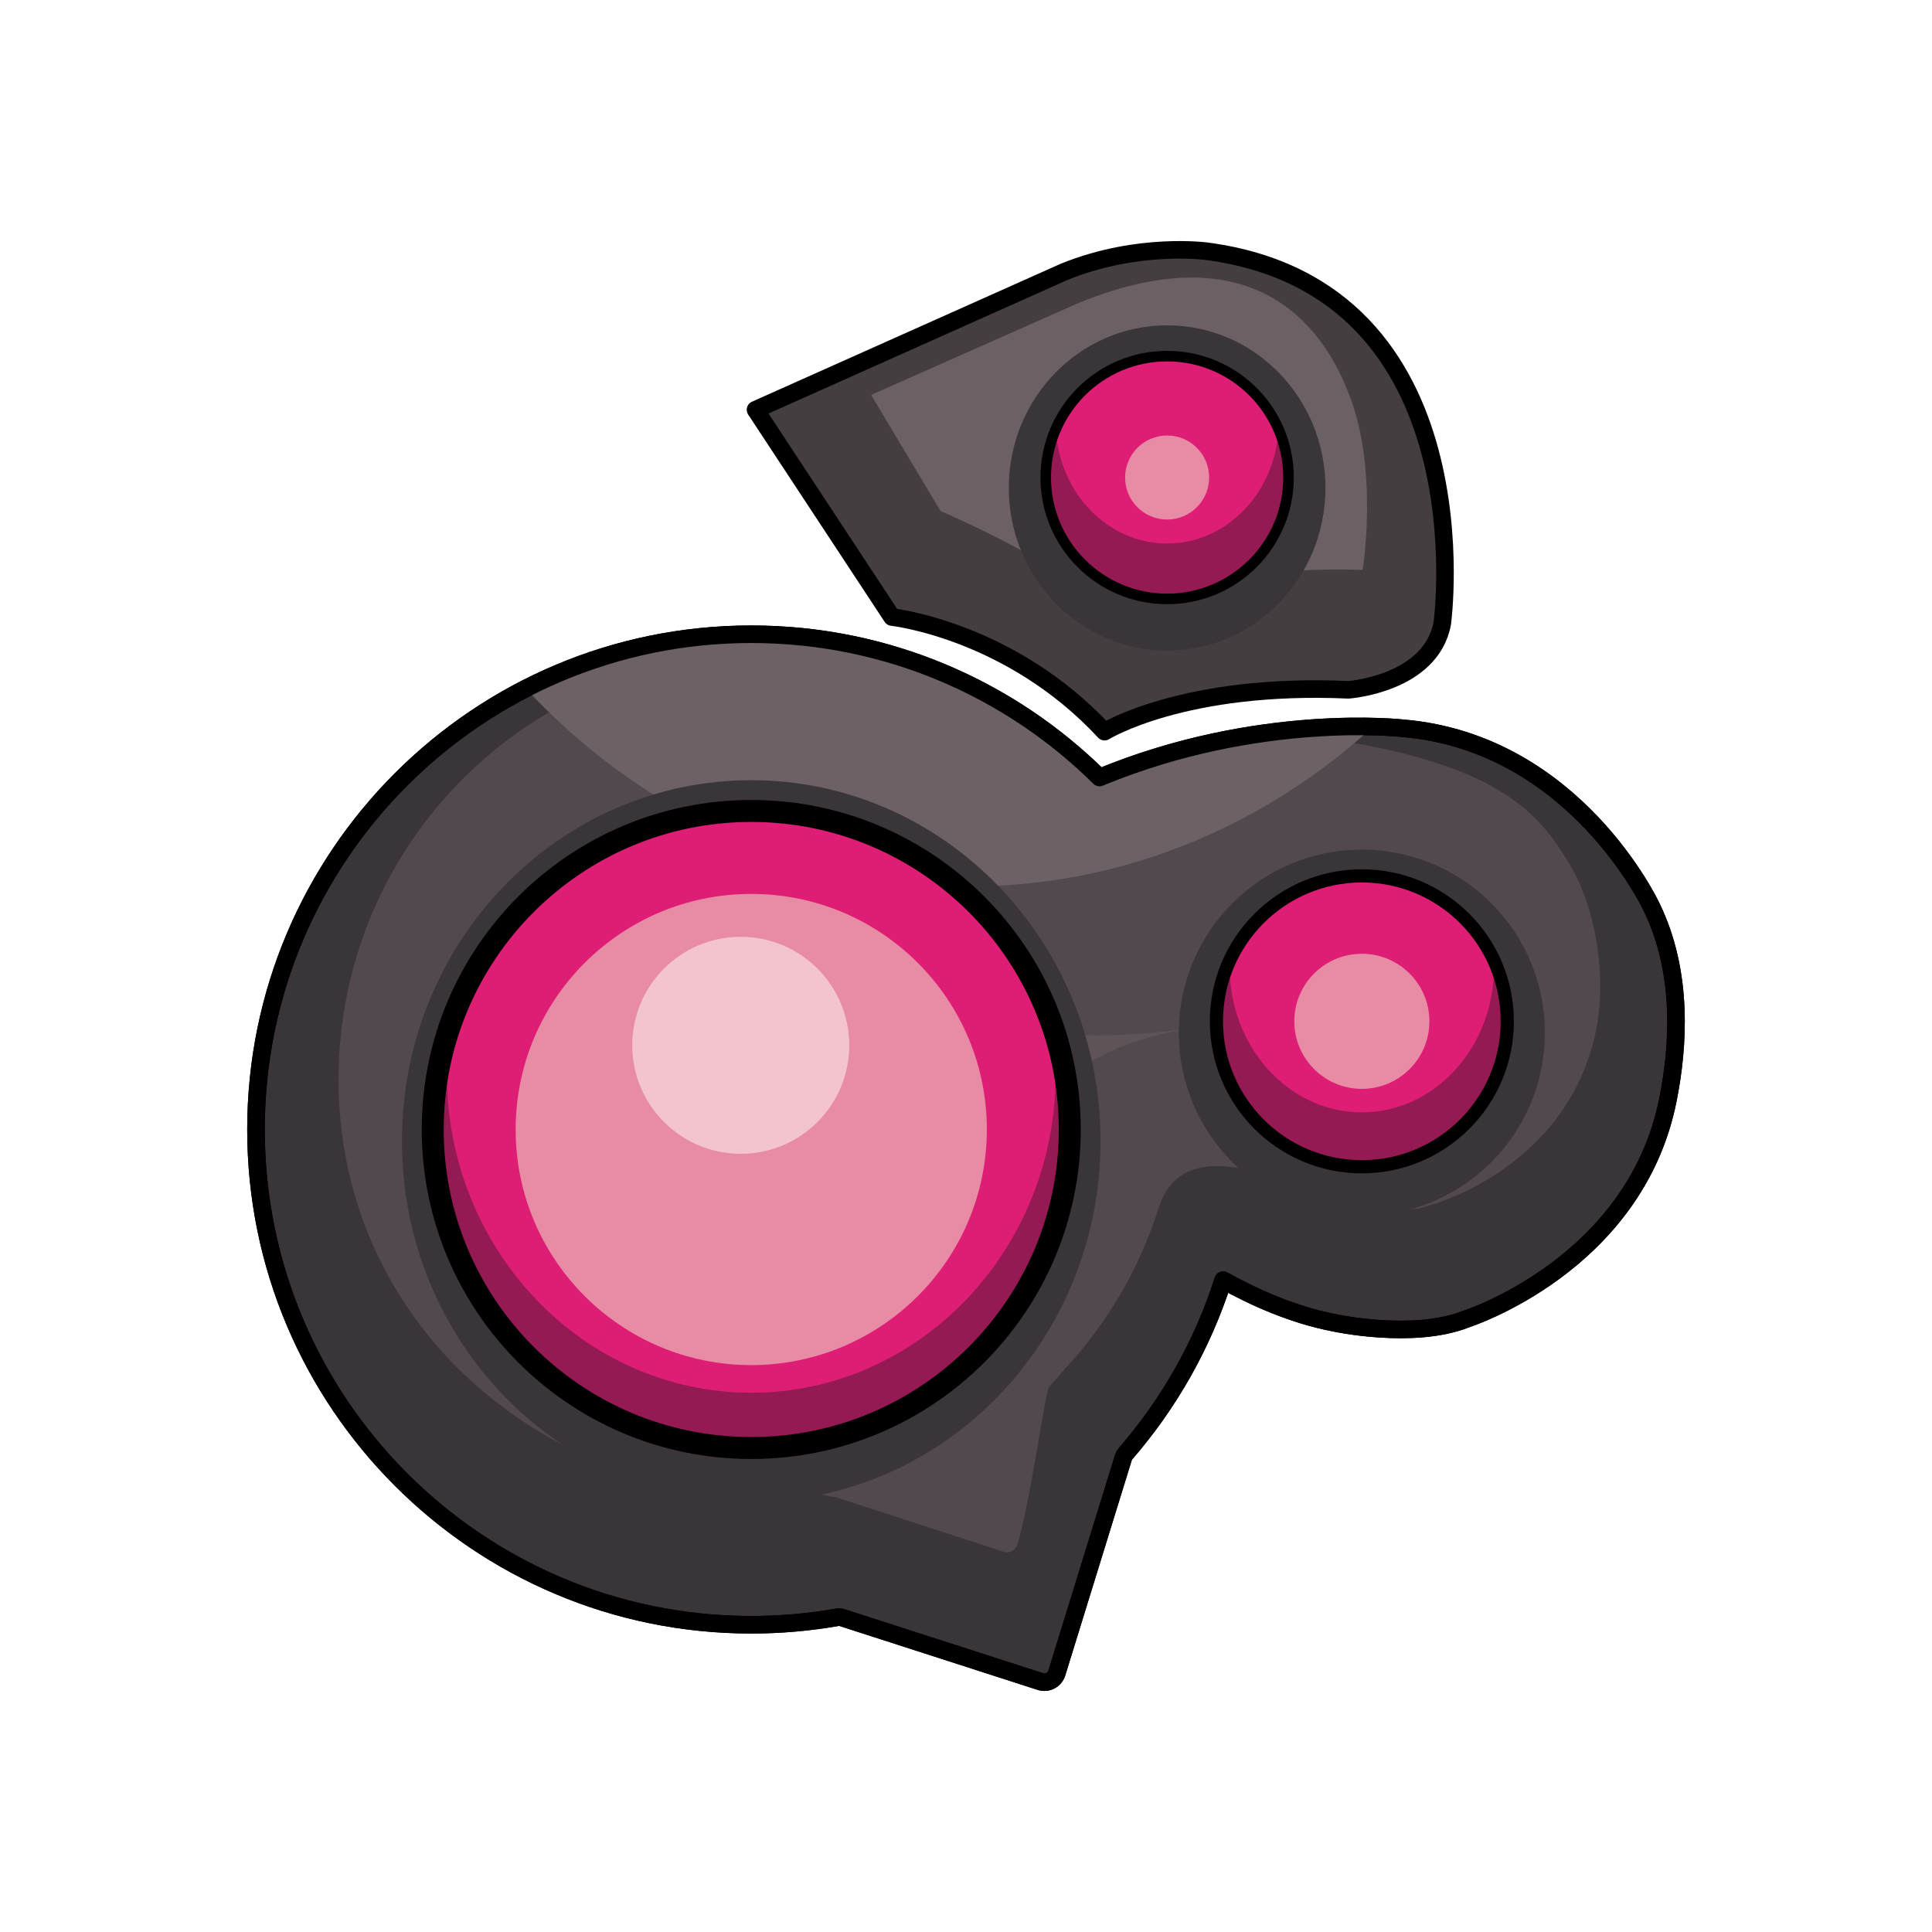
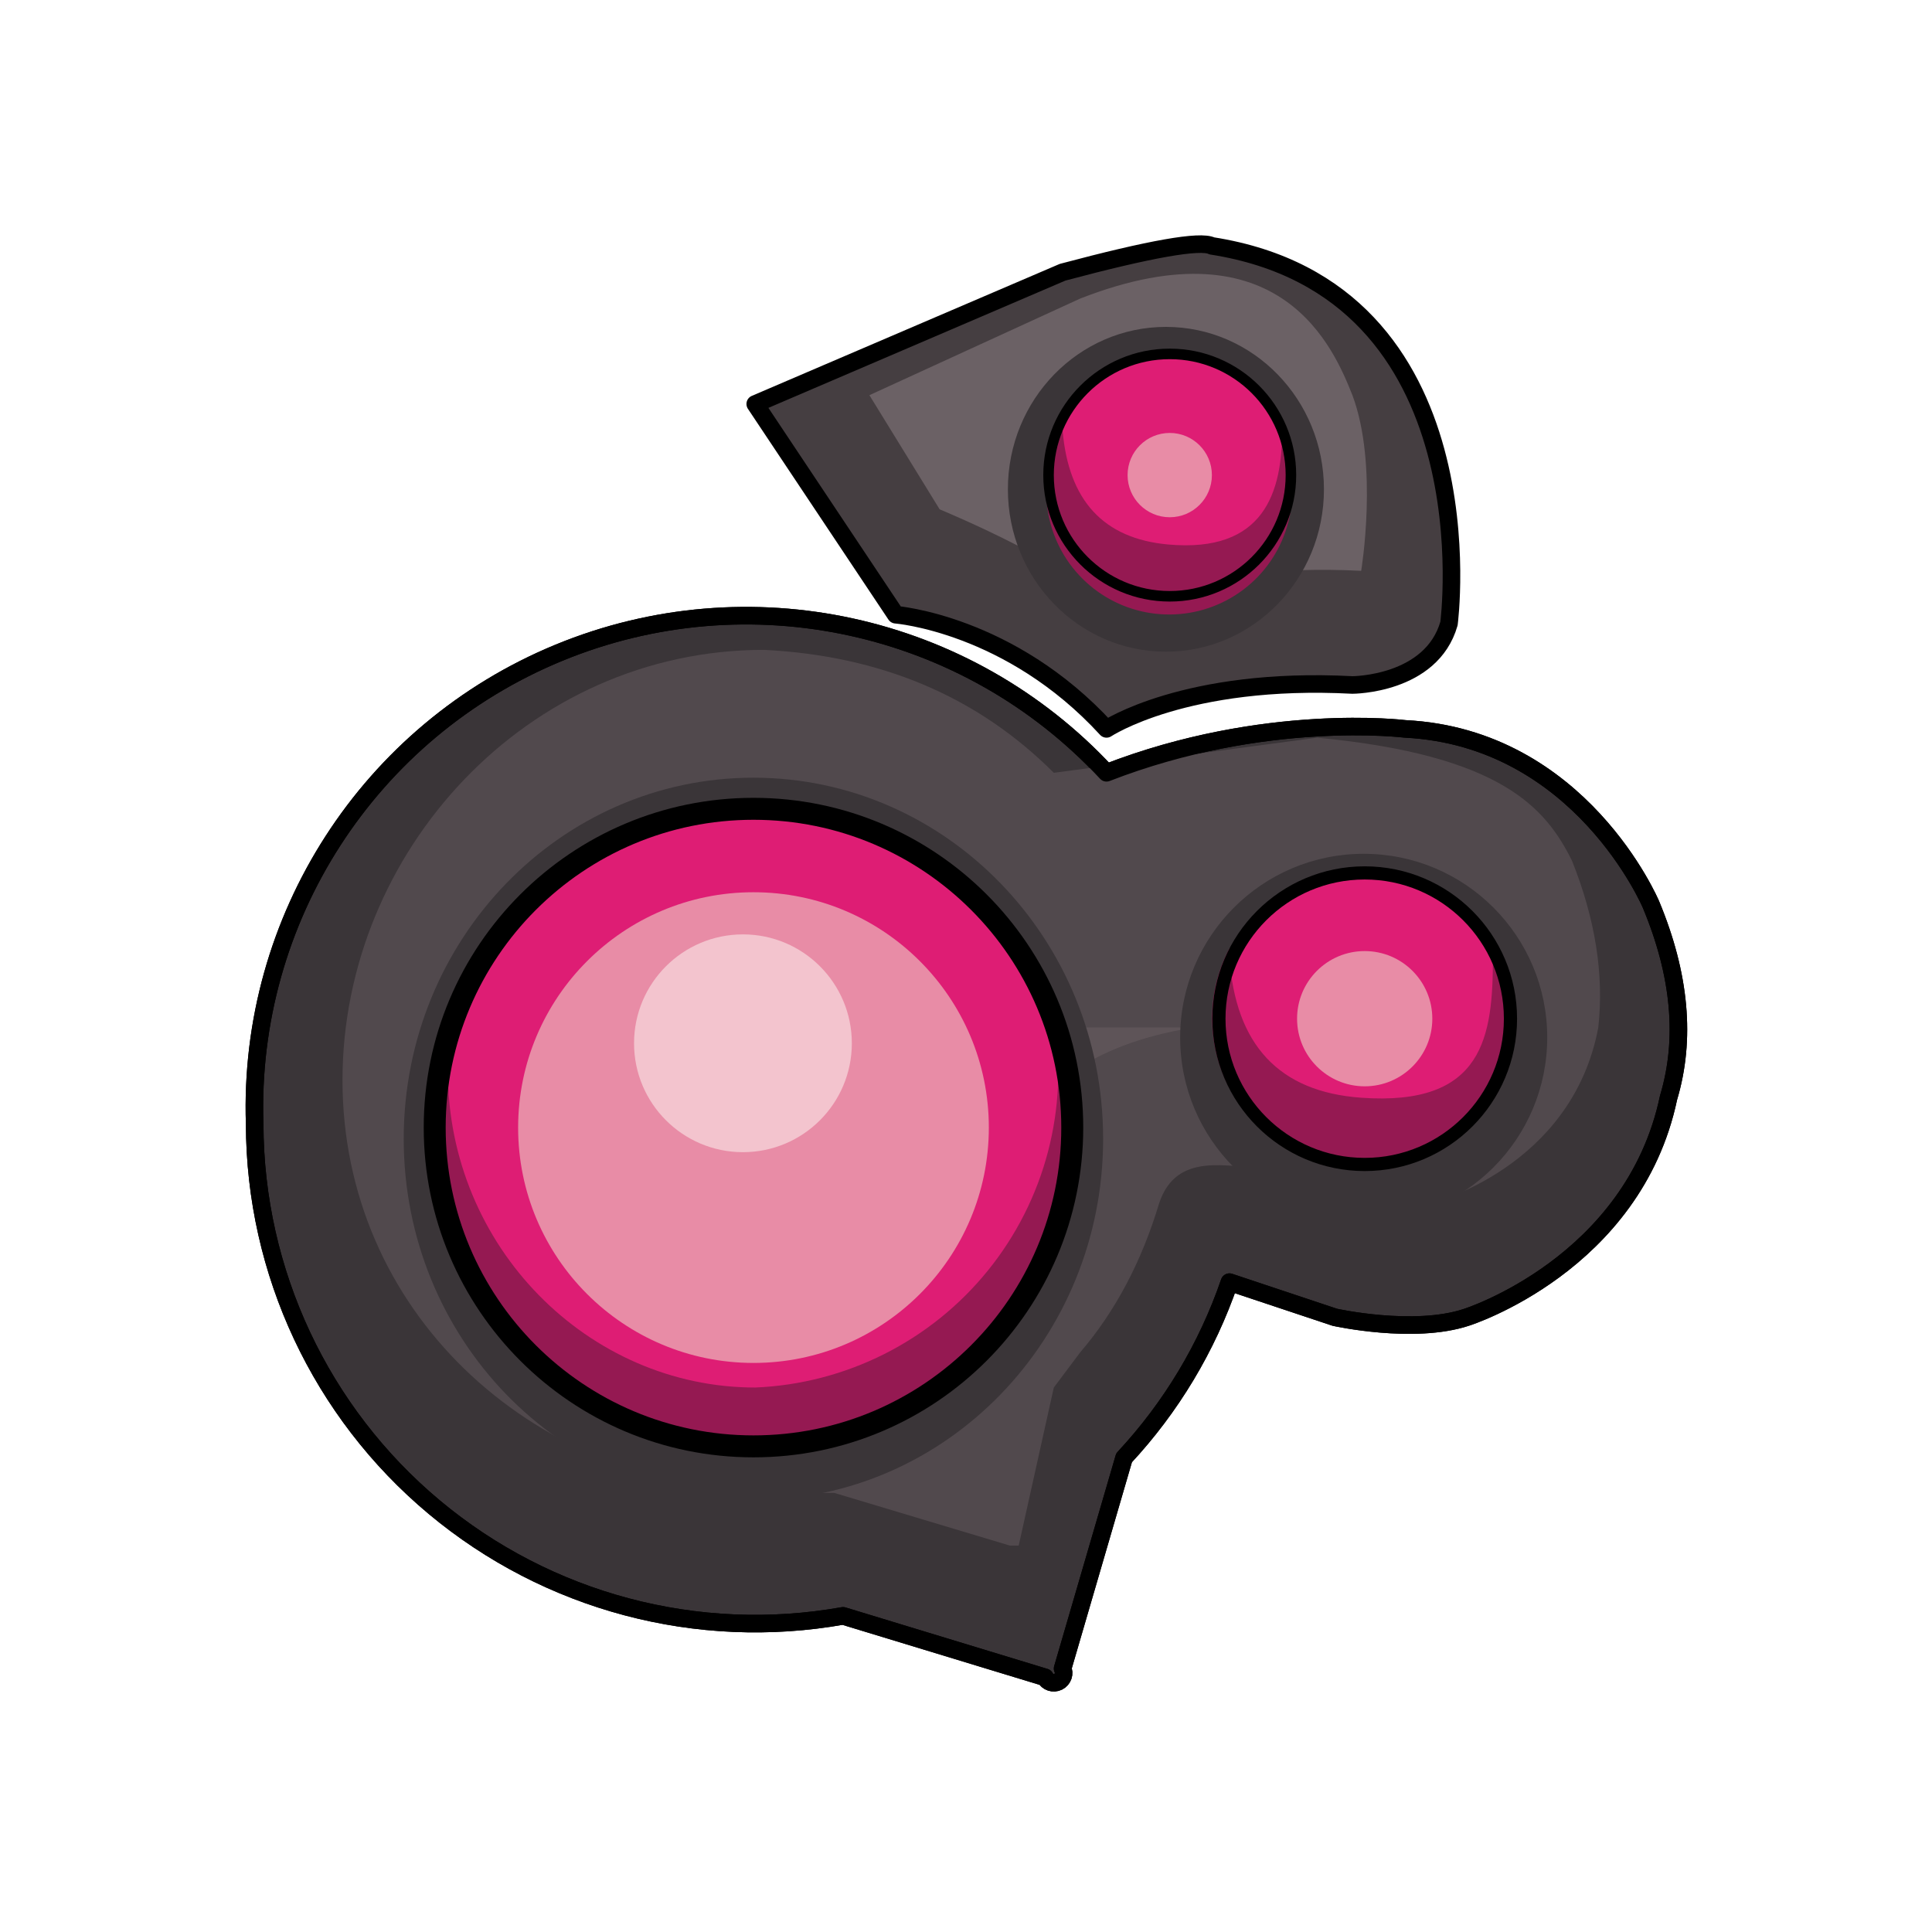
- <svg xmlns="http://www.w3.org/2000/svg" clip-rule="evenodd" fill-rule="evenodd" stroke-linecap="round" stroke-linejoin="round" stroke-miterlimit="1.5" viewBox="0 0 220 220">
-   <clipPath id="a">
-     <path clip-rule="evenodd" d="m682.578 718.504c-2.354 7.373-6.186 14.089-11.145 19.799-.091.105-.16.228-.201.361-.638 2.066-5.994 19.405-7.589 24.569-.118.382-.383.701-.738.885-.354.184-.768.219-1.148.096-4.863-1.568-20.492-6.607-22.604-7.288-.155-.05-.32-.061-.481-.033-3.193.562-6.477.856-9.83.856-31.126 0-56.396-25.27-56.396-56.396s25.27-56.396 56.396-56.396c15.456 0 29.469 6.232 39.66 16.317 18.114-7.51 34.584-5.606 34.584-5.606 19.622 1.682 28.289 20.375 28.289 20.375 3.624 7.476 3.065 15.858 1.845 21.952-3.772 18.838-22.986 24.948-22.986 24.948-6.027 2.383-14.997.421-14.997.421-4.647-.896-9.049-2.844-12.659-4.86z" />
-   </clipPath>
-   <path d="m0 0h220v220h-220z" fill="none" />
-   <g transform="translate(-543.296 -572.7359)">
-     <path d="m682.578 718.504c-2.354 7.373-6.186 14.089-11.145 19.799-.091.105-.16.228-.201.361-.638 2.066-5.994 19.405-7.589 24.569-.118.382-.383.701-.738.885-.354.184-.768.219-1.148.096-4.863-1.568-20.492-6.607-22.604-7.288-.155-.05-.32-.061-.481-.033-3.193.562-6.477.856-9.83.856-31.126 0-56.396-25.27-56.396-56.396s25.27-56.396 56.396-56.396c15.456 0 29.469 6.232 39.66 16.317 18.114-7.51 34.584-5.606 34.584-5.606 19.622 1.682 28.289 20.375 28.289 20.375 3.624 7.476 3.065 15.858 1.845 21.952-3.772 18.838-22.986 24.948-22.986 24.948-6.027 2.383-14.997.421-14.997.421-4.647-.896-9.049-2.844-12.659-4.86z" fill="#3a3538" stroke="#000" stroke-width="2" />
-     <path d="m682.578 718.504c-2.354 7.373-6.186 14.089-11.145 19.799-.091.105-3.599 3.986-3.64 4.119-.638 2.066-2.555 15.647-4.15 20.811-.118.382-.383.701-.738.885-.354.184-.768.219-1.148.096-4.863-1.568-20.492-6.607-22.604-7.288-.155-.05-.323.007-.481-.033-4.744-1.185-6.481.167-9.83.017-31.126-1.399-56.396-24.431-56.396-55.557s25.27-56.396 56.396-56.396c15.456 0 29.469 6.232 39.66 16.317 19.701-3.315 34.584-5.606 34.584-5.606 25.375 3.343 30.656 10.36 34.661 16.933 4.025 6.606 4.873 15.886 3.653 21.981-3.771 18.837-22.555 23.56-22.555 23.56-6.027 2.383-21.993-4.38-21.993-4.38-4.648-.896-11.874-2.774-14.274 4.742z" fill="#51494d" transform="matrix(.847749 0 0 .855324 96.5566 95.7828)" />
-     <path d="m682.578 718.504c-2.354 7.373-6.186 14.089-11.145 19.799-.091.105-.16.228-.201.361-.638 2.066-5.994 19.405-7.589 24.569-.118.382-.383.701-.738.885-.354.184-.768.219-1.148.096-4.863-1.568-20.492-6.607-22.604-7.288-.155-.05-.32-.061-.481-.033-3.193.562-6.477.856-9.83.856-31.126 0-56.396-25.27-56.396-56.396s25.27-56.396 56.396-56.396c15.456 0 29.469 6.232 39.66 16.317 18.114-7.51 34.584-5.606 34.584-5.606 19.622 1.682 28.289 20.375 28.289 20.375 3.624 7.476 3.065 15.858 1.845 21.952-3.772 18.838-22.986 24.948-22.986 24.948-6.027 2.383-14.997.421-14.997.421-4.647-.896-9.049-2.844-12.659-4.86z" fill="none" />
+ <svg xmlns="http://www.w3.org/2000/svg" fill-rule="evenodd" stroke-linecap="round" stroke-linejoin="round" stroke-miterlimit="1.5" clip-rule="evenodd" viewBox="0 0 220 220">
+   <clipPath id="a" />
+   <path fill="none" d="M0 0h220v220H0z" />
+   <g transform="translate(-543 -573)">
+     <path fill="#3a3538" stroke="#000" stroke-width="2" d="M683 719a56 56 0 0 1-12 20l-7 24a1 1 0 0 1-2 1l-23-7q0 0 0 0a57 57 0 0 1-67-56 56 56 0 0 1 97-40c18-7 34-5 34-5 20 1 28 20 28 20q5 12 2 22c-4 19-23 25-23 25-6 2-15 0-15 0z" />
+     <path fill="#51494d" d="M675 710q-3 10-9 17l-3 4-4 18h-1l-20-6h-8c-27-1-48-21-48-47s21-49 48-49q20 1 33 14l30-4c21 2 26 8 29 14q4 10 3 19c-3 16-19 20-19 20-5 2-19-4-19-4-4 0-10-2-12 4" />
+     <path fill="none" d="M683 719a56 56 0 0 1-12 20l-7 24a1 1 0 0 1-2 1l-23-7a57 57 0 0 1-67-56 56 56 0 0 1 97-40c18-7 34-5 34-5 20 1 28 20 28 20q5 12 2 22c-4 19-23 25-23 25-6 2-15 0-15 0z" />
    <g clip-path="url(#a)">
-       <circle cx="668.676" cy="573.01" fill="#6c6165" r="74.183" transform="matrix(.966967 0 0 1.05127 7.02015 -6.69673)" />
+       <circle cx="668.7" cy="573" r="74.2" fill="#6c6165" transform="matrix(.967 0 0 1.051 7 -7)" />
    </g>
-     <path d="m682.578 718.504c-2.354 7.373-6.186 14.089-11.145 19.799-.091.105-.16.228-.201.361-.638 2.066-5.994 19.405-7.589 24.569-.118.382-.383.701-.738.885-.354.184-.768.219-1.148.096-4.863-1.568-20.492-6.607-22.604-7.288-.155-.05-.32-.061-.481-.033-3.193.562-6.477.856-9.83.856-31.126 0-56.396-25.27-56.396-56.396s25.27-56.396 56.396-56.396c15.456 0 29.469 6.232 39.66 16.317 18.114-7.51 34.584-5.606 34.584-5.606 19.622 1.682 28.289 20.375 28.289 20.375 3.624 7.476 3.065 15.858 1.845 21.952-3.772 18.838-22.986 24.948-22.986 24.948-6.027 2.383-14.997.421-14.997.421-4.647-.896-9.049-2.844-12.659-4.86z" fill="none" stroke="#000" stroke-width="2" />
-     <path d="m679.018 689.832s-10.745 1.636-17.87.234l.818 8.176s4.321-6.541 17.052-8.41z" fill="#6c6165" fill-opacity=".5" />
-     <circle cx="628.842" cy="701.353" fill="#3a3538" r="36.271" transform="matrix(1.0966 0 0 1.13283 -60.7485 -91.8469)" />
-     <circle cx="628.842" cy="701.353" fill="#de1d74" r="36.271" />
-     <path d="m594.605 689.358c-.281 1.857-.427 3.76-.427 5.699 0 20.018 15.533 36.271 34.664 36.271s34.663-16.253 34.663-36.271c0-1.939-.145-3.842-.426-5.699 1.317 3.755 2.034 7.792 2.034 11.995 0 20.018-16.253 36.271-36.271 36.271-20.019 0-36.271-16.253-36.271-36.271 0-4.203.716-8.24 2.034-11.995z" fill="#951952" />
-     <circle cx="628.842" cy="701.353" fill="#e88ca6" r="26.827" stroke-width=".74" />
-     <circle cx="627.646" cy="691.766" fill="#f3c4ce" r="12.354" stroke-width=".341" />
-     <circle cx="628.842" cy="701.353" fill="none" r="36.271" stroke="#000" stroke-width="2.5" />
-     <circle cx="698.372" cy="689.035" fill="#3a3538" r="16.561" transform="matrix(1.25854 0 0 1.25906 -180.558 -177.201)" />
-     <circle cx="698.372" cy="689.035" fill="#de1d74" r="16.561" />
-     <path d="m683.333 682.094c-.01.249-.015.499-.015.75 0 9.141 6.745 16.562 15.054 16.562s15.055-7.421 15.055-16.562c0-.251-.005-.501-.016-.75.977 2.112 1.523 4.463 1.523 6.941 0 9.14-7.421 16.561-16.562 16.561-9.14 0-16.561-7.421-16.561-16.561 0-2.478.545-4.829 1.522-6.941z" fill="#951952" />
-     <circle cx="698.372" cy="689.035" fill="#e88ca6" r="7.692" stroke-width=".464" />
-     <circle cx="698.372" cy="689.035" fill="none" r="16.561" stroke="#000" stroke-width="1.5" />
-     <path d="m629.328 619.392 15.542 23.609s13.455 1.464 24.2 13.05c0 0 9.001-5.606 27.782-4.765 0 0 9.422-.67 10.683-7.6 0 0 5.139-38.029-26.723-42.327 0 0-7.849-1.121-16.351 2.336z" fill="#453e41" stroke="#000" stroke-width="2" />
-     <path d="m642.496 617.707 7.908 13.231s16.881 7.147 19.466 12.47c0 0 7.756-6.387 28.591-5.779 0 0 1.845-11.292-1.521-19.922-1.715-4.397-8.326-19.732-30.948-10.417z" fill="#6b6165" />
-     <circle cx="676.199" cy="627.443" fill="#3a3538" r="13.824" transform="matrix(1.30416 0 0 1.33964 -205.672 -212.246)" />
-     <circle cx="676.199" cy="627.112" fill="#de1d74" r="13.824" />
-     <path d="m663.517 621.605c.382 7.258 5.918 13.024 12.682 13.024s12.301-5.766 12.682-13.024c.735 1.688 1.142 3.55 1.142 5.507 0 7.63-6.194 13.824-13.824 13.824-7.629 0-13.824-6.194-13.824-13.824 0-1.957.408-3.819 1.142-5.507z" fill="#951952" />
-     <circle cx="676.199" cy="627.112" fill="#e88ca6" r="4.784" stroke-width=".346" />
-     <circle cx="676.199" cy="627.112" fill="none" r="13.824" stroke="#000" stroke-width="1.2" />
+     <path fill="none" stroke="#000" stroke-width="2" d="M683 719a56 56 0 0 1-12 20l-7 24a1 1 0 0 1-2 1l-23-7q0 0 0 0a57 57 0 0 1-67-56 56 56 0 0 1 97-40c18-7 34-5 34-5 20 1 28 20 28 20q5 12 2 22c-4 19-23 25-23 25-6 2-15 0-15 0z" />
+     <path fill="#6c6165" fill-opacity=".5" d="M679 690h-18l1 8s4-6 17-8" />
+     <circle cx="628.8" cy="701.4" r="36.3" fill="#3a3538" transform="matrix(1.097 0 0 1.133 -61 -92)" />
+     <circle cx="628.8" cy="701.4" r="36.3" fill="#de1d74" />
+     <path fill="#951952" d="m595 689-1 6c0 20 16 36 35 36a36 36 0 0 0 34-42 36 36 0 0 1-34 49 36 36 0 0 1-34-49" />
+     <circle cx="628.8" cy="701.4" r="26.8" fill="#e88ca6" />
+     <circle cx="627.6" cy="691.8" r="12.4" fill="#f3c4ce" />
+     <circle cx="628.8" cy="701.4" r="36.3" fill="none" stroke="#000" stroke-width="2.5" />
+     <circle cx="698.4" cy="689" r="16.6" fill="#3a3538" transform="matrix(1.259 0 0 1.26 -181 -177)" />
+     <circle cx="698.4" cy="689" r="16.6" fill="#de1d74" />
+     <path fill="#951952" d="M683 682q1 15 15 16c14 1 15-7 15-16v-1l2 7a17 17 0 1 1-32-7" />
+     <circle cx="698.4" cy="689" r="7.7" fill="#e88ca6" />
+     <circle cx="698.4" cy="689" r="16.6" fill="none" stroke="#000" stroke-width="1.5" />
+     <path fill="#453e41" stroke="#000" stroke-width="2" d="m629 619 16 24s13 1 24 13c0 0 9-6 28-5 0 0 9 0 11-7 0 0 5-38-27-43q-2-1-17 3z" />
+     <path fill="#6b6165" d="m642 618 8 13s17 7 20 12c0 0 8-6 28-5 0 0 2-12-1-20-2-5-8-20-31-11z" />
+     <circle cx="676.2" cy="627.4" r="13.8" fill="#3a3538" transform="matrix(1.304 0 0 1.34 -206 -212)" />
+     <circle cx="676.2" cy="627.1" r="13.8" fill="#de1d74" />
+     <path fill="#951952" d="M664 622q1 12 12 13c11 1 13-6 13-13l1 5a14 14 0 1 1-26-5" />
+     <circle cx="676.2" cy="627.1" r="4.8" fill="#e88ca6" />
+     <circle cx="676.2" cy="627.1" r="13.8" fill="none" stroke="#000" stroke-width="1.2" />
  </g>
</svg>
